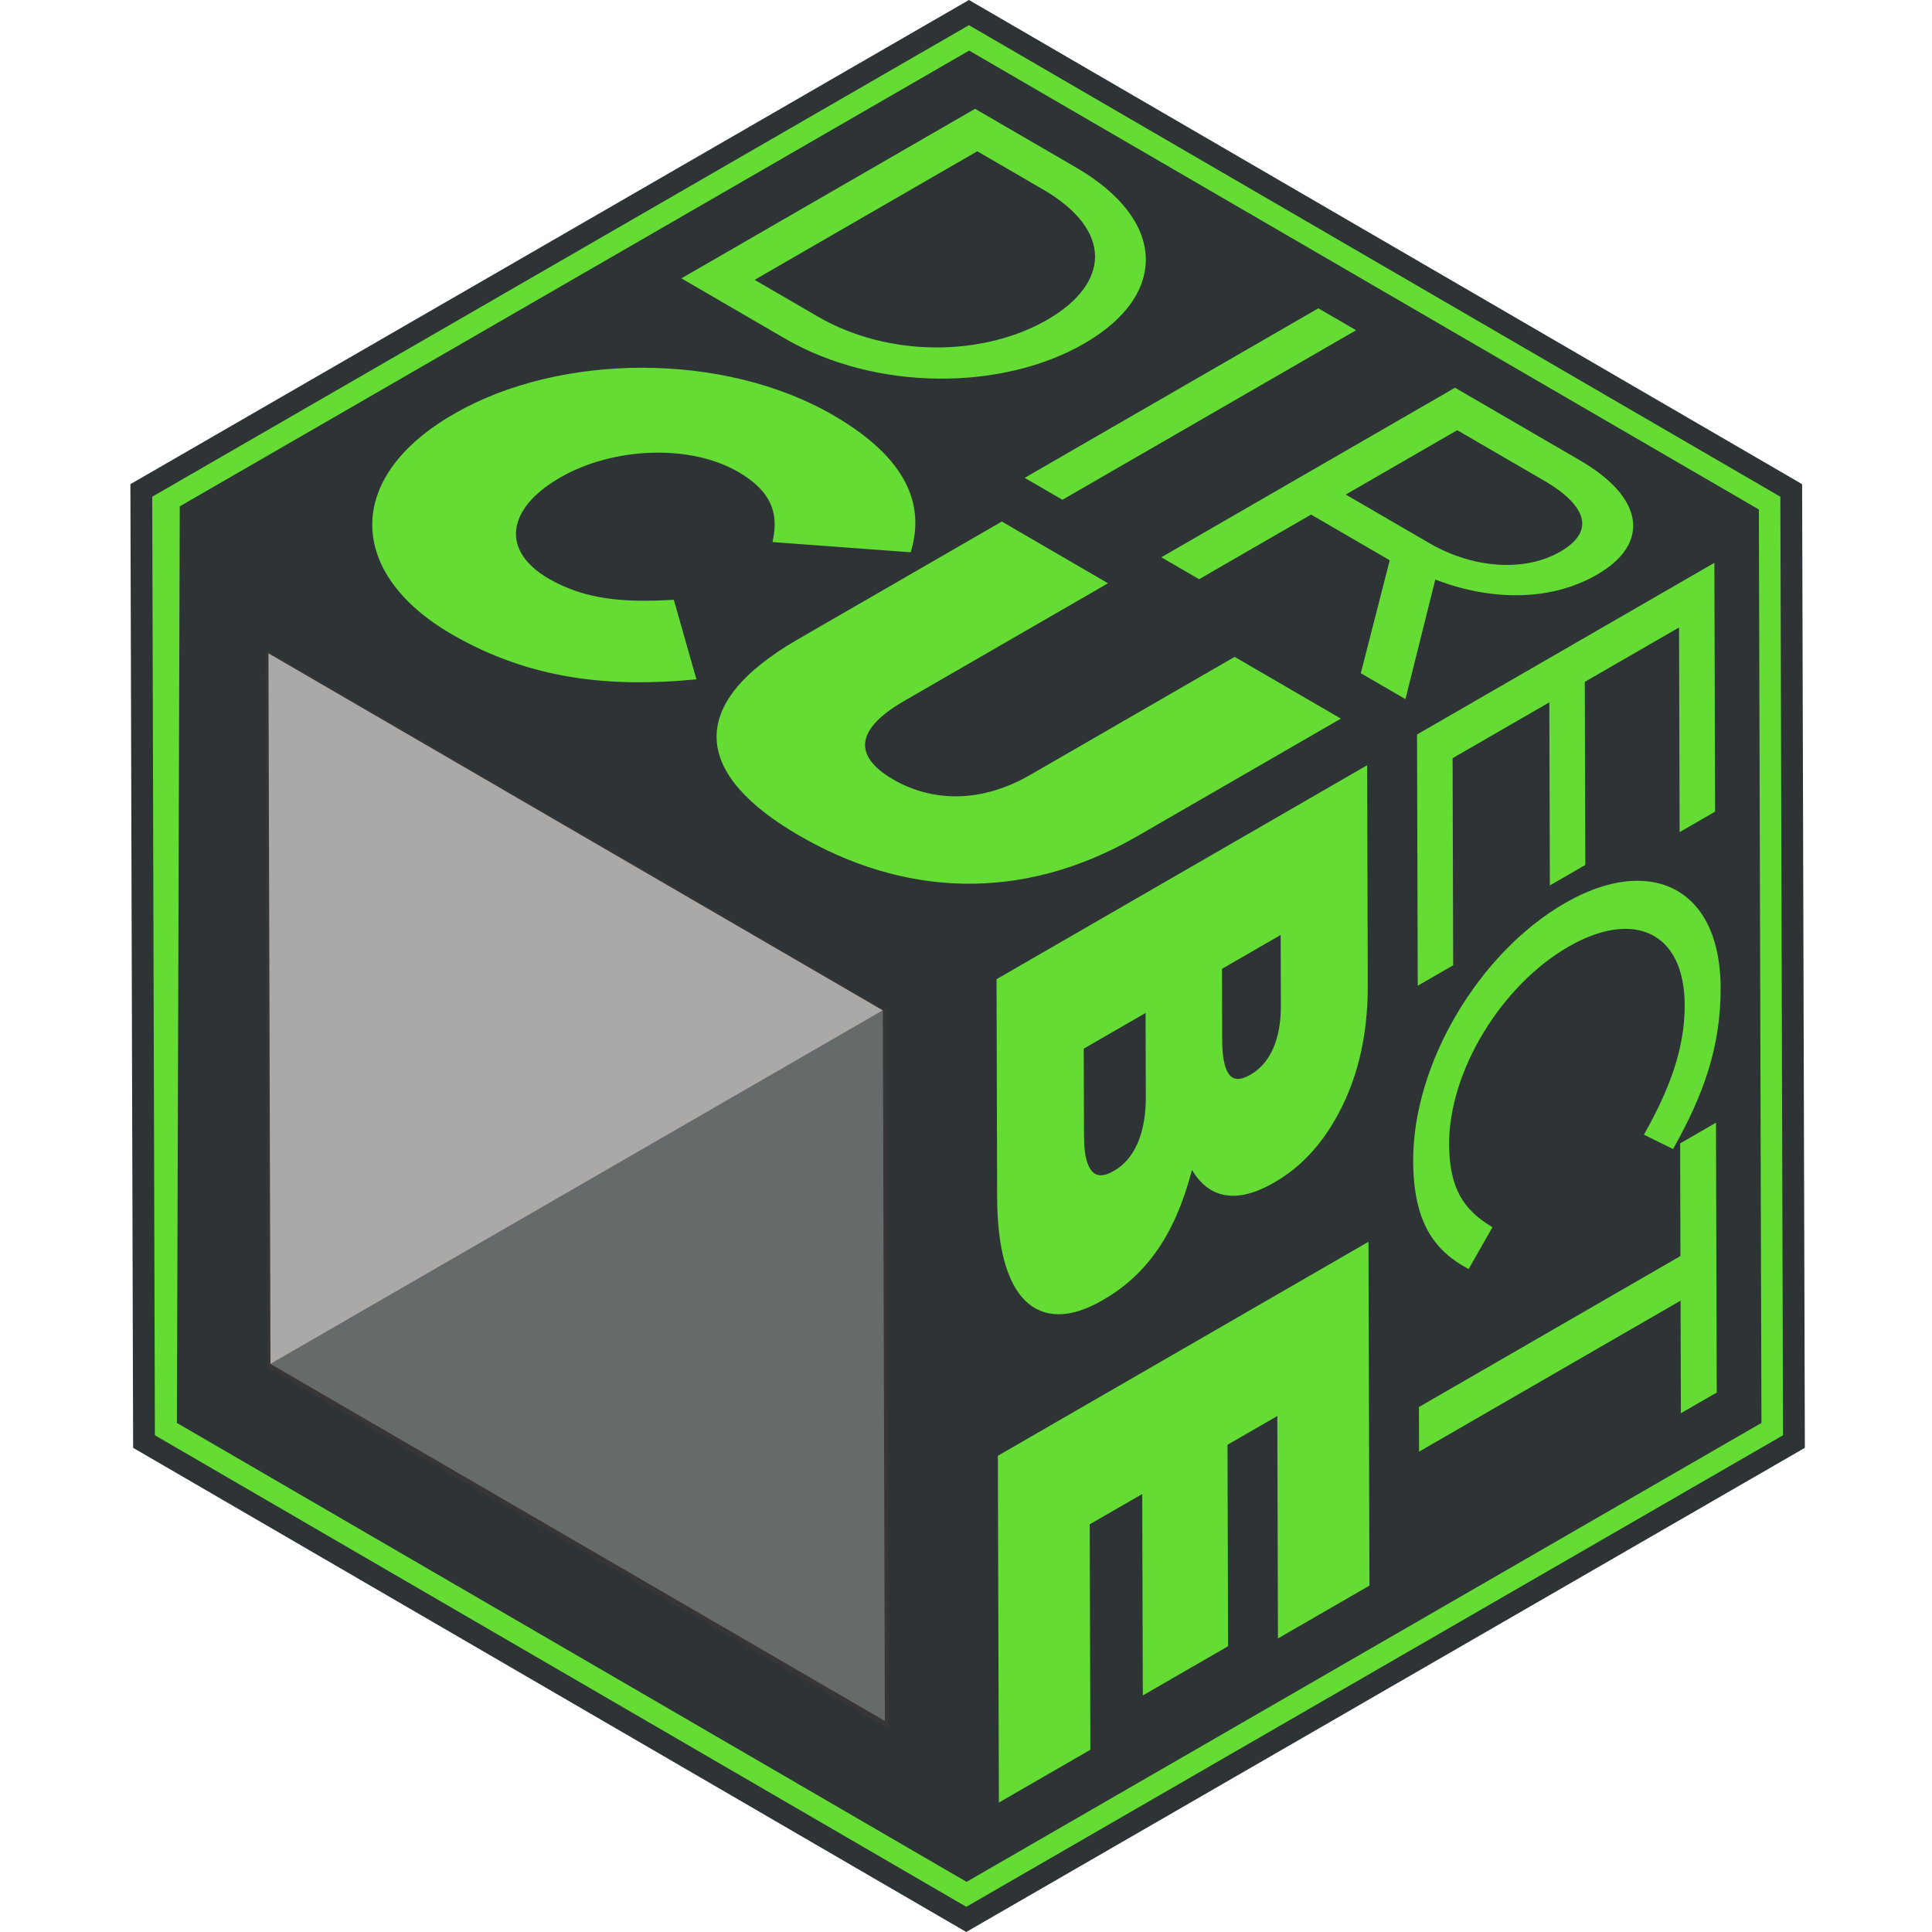
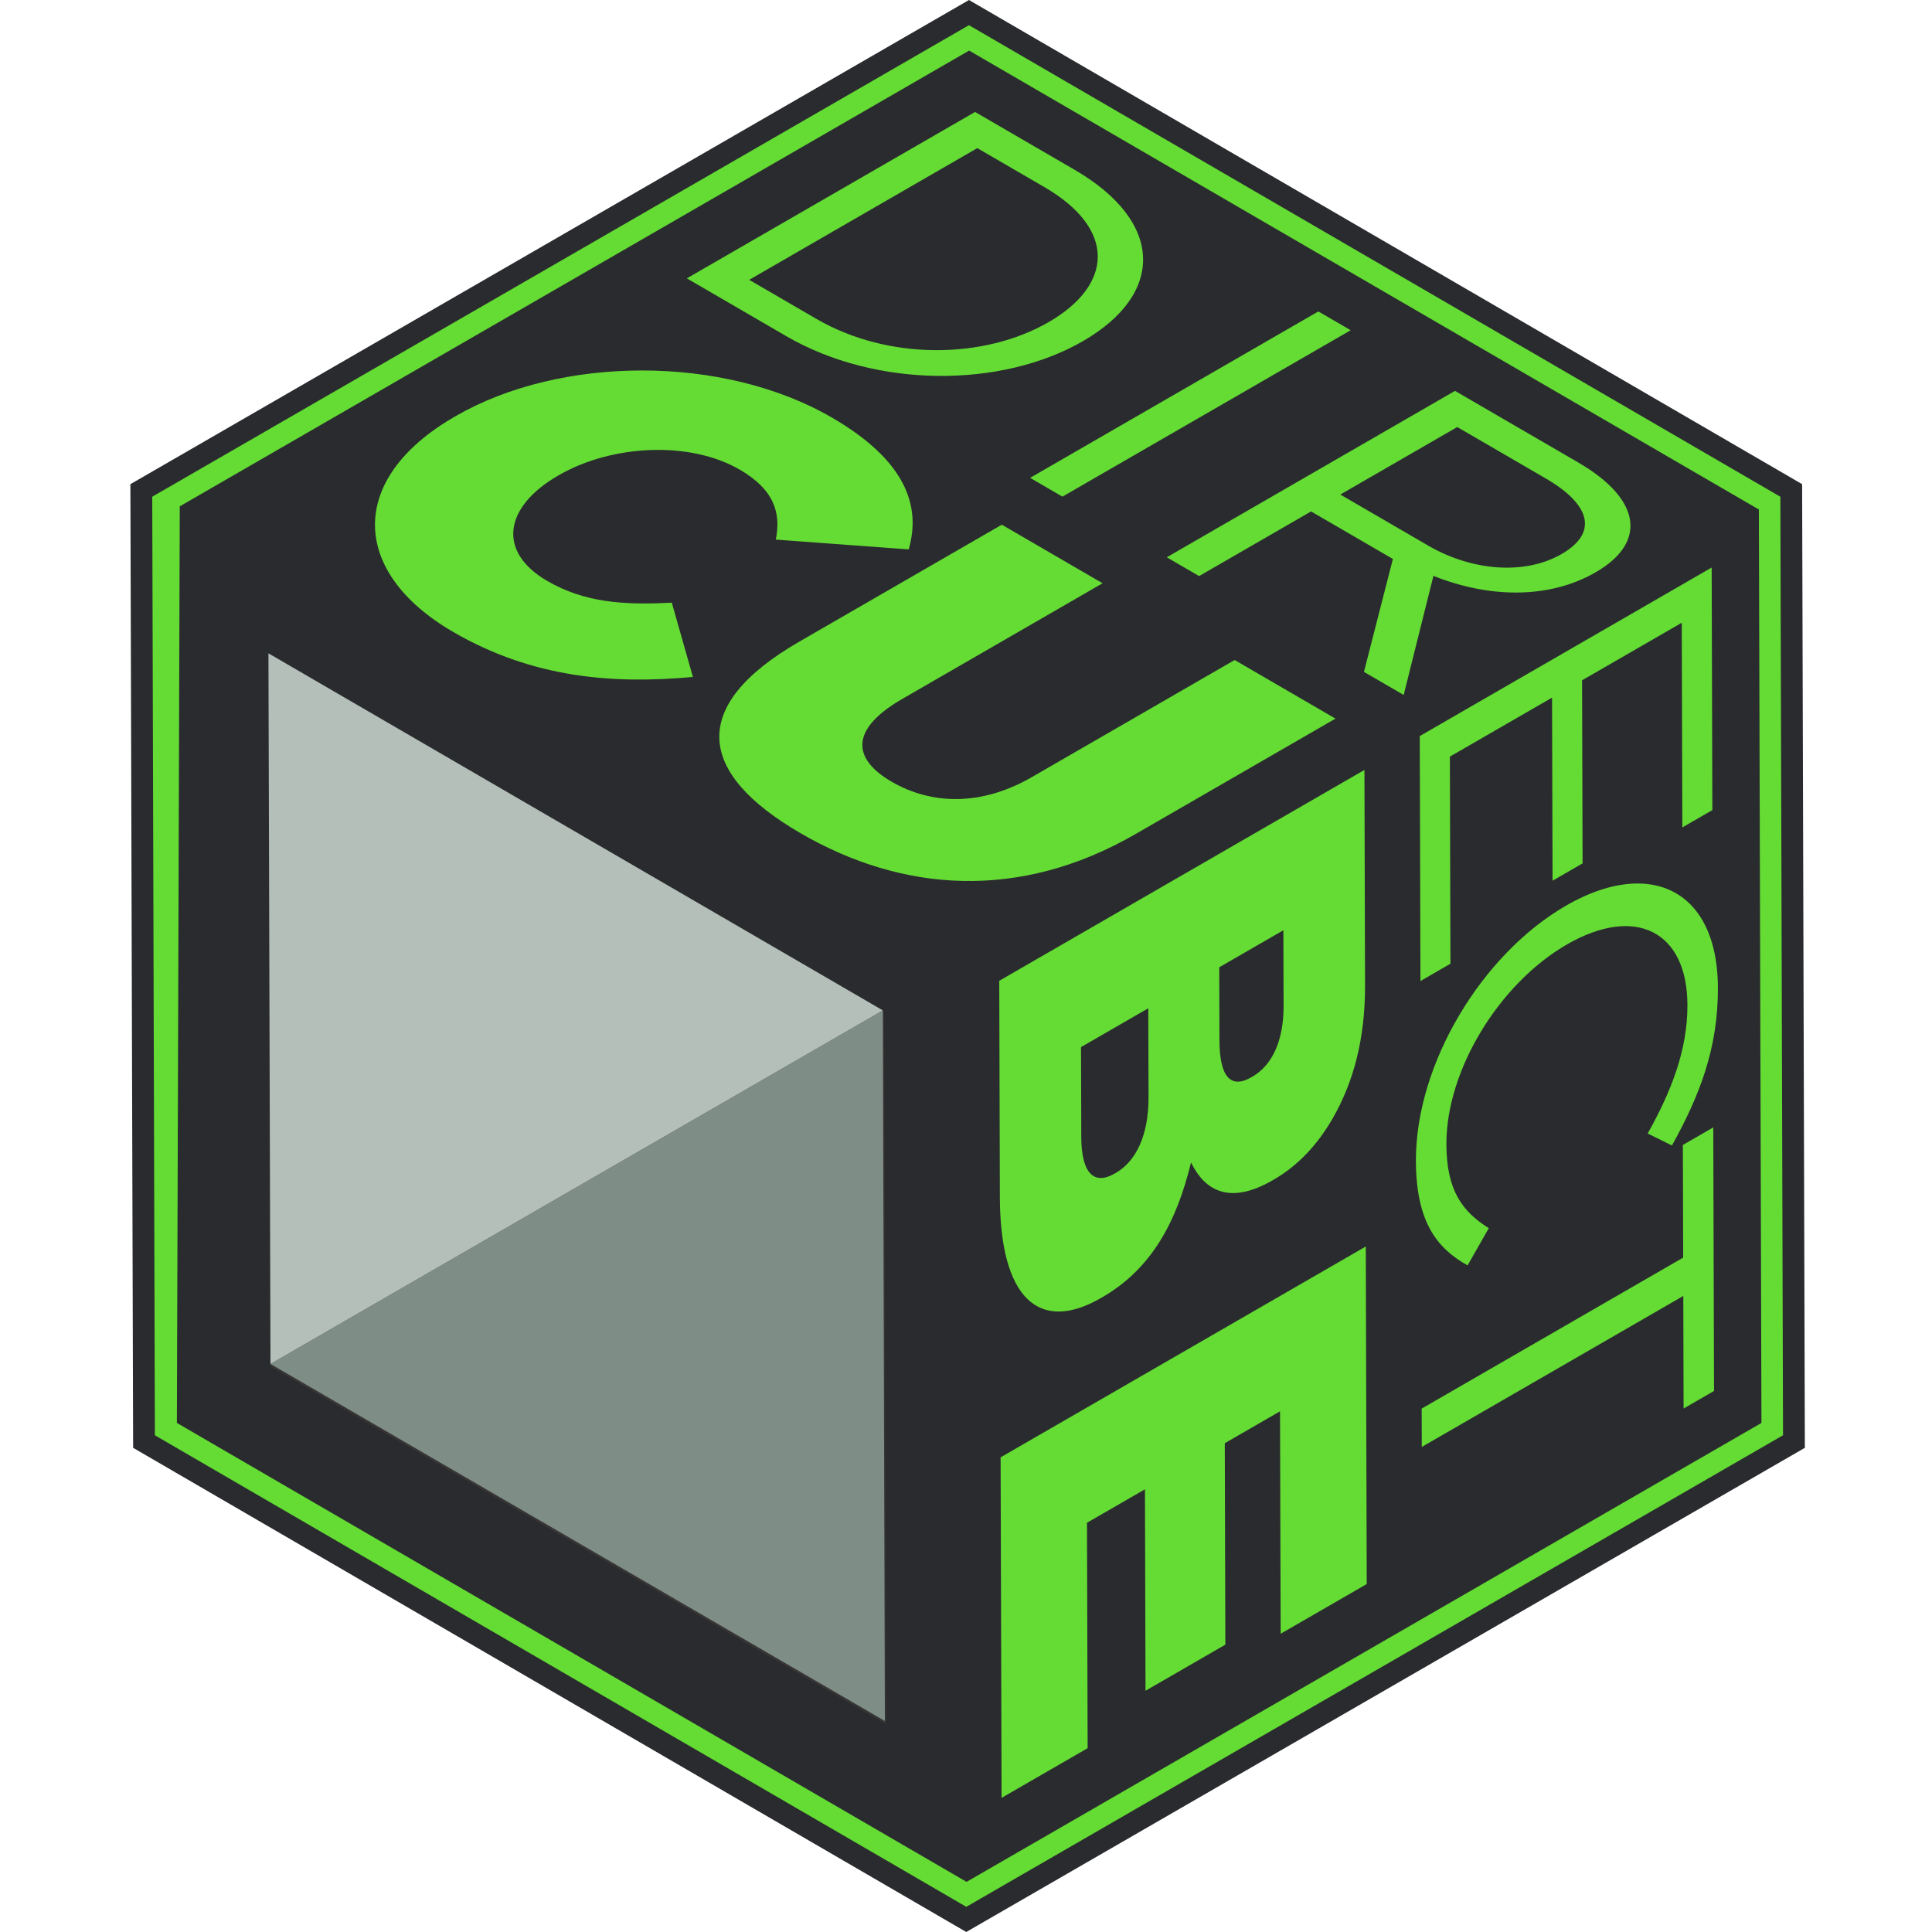
<svg xmlns="http://www.w3.org/2000/svg" id="svg4320" version="1.1" xml:space="preserve" width="200" height="200" viewBox="0 0 200 200">
  <defs id="defs4324" />
  <g id="g4328" transform="matrix(1.25,0,0,-1.25,-146.9407,674.0739)">
-     <path d="m 129.478,419.877 -0.222,78.766 68.541,39.573 68.098,-39.574 0.223,-78.767 -68.542,-39.574 -68.098,39.575 z" style="fill:#64dc34;fill-opacity:1;fill-rule:nonzero;stroke:none;stroke-width:1.805;stroke-linecap:butt;stroke-linejoin:miter;stroke-miterlimit:2.613;stroke-dasharray:none;stroke-opacity:1" id="path4336" />
-     <path style="color:#000000;font-style:normal;font-variant:normal;font-weight:normal;font-stretch:normal;font-size:medium;line-height:normal;font-family:sans-serif;text-indent:0;text-align:start;text-decoration:none;text-decoration-line:none;text-decoration-style:solid;text-decoration-color:#000000;letter-spacing:normal;word-spacing:normal;text-transform:none;direction:ltr;block-progression:tb;writing-mode:lr-tb;baseline-shift:baseline;text-anchor:start;white-space:normal;clip-rule:nonzero;display:inline;overflow:visible;visibility:visible;opacity:1;isolation:auto;mix-blend-mode:normal;color-interpolation:sRGB;color-interpolation-filters:linearRGB;solid-color:#000000;solid-opacity:1;fill:#2e3436;fill-opacity:1;fill-rule:nonzero;stroke:none;stroke-width:1.805;stroke-linecap:butt;stroke-linejoin:miter;stroke-miterlimit:2.613;stroke-dasharray:none;stroke-dashoffset:0;stroke-opacity:1;color-rendering:auto;image-rendering:auto;shape-rendering:auto;text-rendering:auto;enable-background:accumulate" d="m 197.574,379.26 -68.996,40.096 -0.002,0.518 -0.225,79.289 69.447,40.098 68.998,-40.098 0.227,-79.807 -69.449,-40.096 z m 0.004,2.086 67.637,39.051 -0.221,77.725 -67.197,39.053 -67.637,-39.051 0.219,-77.727 67.199,-39.051 z" id="path4352" />
-     <path style="color:#000000;font-style:normal;font-variant:normal;font-weight:normal;font-stretch:normal;font-size:medium;line-height:normal;font-family:sans-serif;text-indent:0;text-align:start;text-decoration:none;text-decoration-line:none;text-decoration-style:solid;text-decoration-color:#000000;letter-spacing:normal;word-spacing:normal;text-transform:none;direction:ltr;block-progression:tb;writing-mode:lr-tb;baseline-shift:baseline;text-anchor:start;white-space:normal;clip-rule:nonzero;display:inline;overflow:visible;visibility:visible;opacity:1;isolation:auto;mix-blend-mode:normal;color-interpolation:sRGB;color-interpolation-filters:linearRGB;solid-color:#000000;solid-opacity:1;fill:#2e3436;fill-opacity:1;fill-rule:nonzero;stroke:none;stroke-width:3.61;stroke-linecap:butt;stroke-linejoin:miter;stroke-miterlimit:10;stroke-dasharray:none;stroke-dashoffset:0;stroke-opacity:1;color-rendering:auto;image-rendering:auto;shape-rendering:auto;text-rendering:auto;enable-background:accumulate" d="m 197.6,383.412 -65.398,38.006 0.238,75.908 65.373,37.744 65.402,-38.006 0,-0.076 0.213,-75.49 -0.004,-0.004 0,-0.078 -65.824,-38.004 z" id="path4338" />
-     <path style="fill:#64dc34;fill-opacity:1;fill-rule:nonzero;stroke:#64dc34;stroke-width:0.564;stroke-linecap:butt;stroke-linejoin:miter;stroke-miterlimit:2.613;stroke-dasharray:none;stroke-opacity:1" d="M 100.939 11.59 L 71.102 28.816 L 81.389 34.795 C 90.709 40.211 103.666 40.188 112.107 35.314 C 120.549 30.441 120.548 22.985 111.229 17.568 L 100.939 11.59 z M 101.172 15.334 L 108.113 19.367 C 115.613 23.726 115.205 29.506 108.555 33.346 C 101.898 37.189 91.997 37.36 84.498 33.002 L 77.557 28.967 L 101.172 15.334 z M 136.477 32.24 L 106.637 49.467 L 109.984 51.412 L 139.822 34.186 L 136.477 32.24 z M 66.516 38.352 C 59.539 38.343 52.606 39.936 47.168 43.076 L 47.059 43.141 C 35.914 49.575 36.289 59.245 46.885 65.402 C 55.094 70.173 63.381 70.847 71.73 70.078 L 69.543 62.385 C 64.597 62.658 60.509 62.381 56.643 60.135 C 51.454 57.119 52.17 52.471 57.77 49.238 L 57.873 49.178 C 63.315 46.036 71.395 45.604 76.584 48.619 C 80.136 50.683 80.863 53.086 80.312 55.859 L 94.07 56.873 C 95.381 52.317 93.705 47.637 86.131 43.234 C 80.513 39.97 73.492 38.36 66.516 38.352 z M 150.623 40.463 L 120.785 57.689 L 124.133 59.635 L 135.723 52.943 L 144.191 57.863 L 141.197 69.553 L 145.309 71.941 L 148.389 59.611 C 153.903 61.83 160.195 62.123 165.184 59.242 C 170.55 56.144 169.897 51.663 163.371 47.871 L 150.623 40.463 z M 150.855 44.207 L 160.006 49.523 C 164.791 52.306 165.37 55.21 161.664 57.35 C 157.786 59.588 152.303 59.072 147.857 56.488 L 138.75 51.195 L 150.855 44.207 z M 103.709 54.316 L 82.752 66.418 C 71.078 73.158 72.31 80.115 82.85 86.24 C 93.392 92.366 105.507 93.293 117.559 86.336 L 138.25 74.391 L 127.811 68.324 L 106.805 80.453 C 101.574 83.472 96.426 83.317 92.293 80.916 C 88.162 78.515 88.014 75.464 93.4 72.354 L 114.141 60.379 L 103.709 54.316 z M 177.191 58.752 L 146.973 76.199 L 147.045 101.557 L 150.15 99.764 L 150.09 78.326 L 160.668 72.219 L 160.721 91.172 L 163.828 89.377 L 163.775 70.426 L 174.096 64.467 L 174.156 85.654 L 177.262 83.861 L 177.191 58.752 z M 141.246 79.705 L 103.443 101.531 L 103.506 123.934 C 103.534 134.3 107.501 138.105 113.979 134.365 L 114.09 134.301 C 119.22 131.339 121.801 126.49 123.295 120.34 C 124.765 123.347 127.367 124.708 131.738 122.184 L 131.85 122.121 C 134.442 120.624 136.433 118.417 137.943 115.801 C 140.153 111.973 141.324 107.451 141.309 101.988 L 141.246 79.705 z M 169.58 91.459 C 167.356 91.443 164.811 92.194 162.113 93.752 C 153.391 98.788 146.547 110.139 146.574 120.162 C 146.593 126.463 148.723 129.208 151.924 130.992 L 154.119 127.141 C 151.351 125.403 149.744 123.204 149.73 118.443 C 149.708 110.8 155.176 101.829 162.209 97.768 C 169.249 93.703 174.66 96.346 174.682 104.037 C 174.695 108.75 172.98 113.021 170.57 117.34 L 173.08 118.578 C 175.92 113.458 177.855 108.565 177.838 102.264 C 177.818 95.236 174.473 91.493 169.58 91.459 z M 132.854 96.301 L 132.877 104.119 C 132.888 107.721 131.703 110.27 129.652 111.453 L 129.549 111.512 C 127.331 112.792 126.249 111.363 126.238 107.705 L 126.217 100.133 L 132.854 96.301 z M 118.871 104.375 L 118.896 113.559 C 118.909 117.592 117.565 120.232 115.508 121.42 L 115.404 121.48 C 113.188 122.76 111.943 121.365 111.934 117.707 L 111.906 108.396 L 118.871 104.375 z M 177.357 116.709 L 174.209 118.527 L 174.242 130.188 L 147.17 145.818 L 147.182 149.787 L 174.254 134.156 L 174.285 145.809 L 177.434 143.992 L 177.357 116.709 z M 141.385 129.037 L 103.582 150.863 L 103.684 186.115 L 112.592 180.971 L 112.525 157.635 L 118.525 154.172 L 118.584 175.025 L 126.848 170.254 L 126.789 149.4 L 132.508 146.098 L 132.574 169.123 L 141.484 163.979 L 141.385 129.037 z " transform="matrix(0.8,0,0,-0.8,117.5525,539.2591)" id="path4346" />
-     <path d="m 190.933,396.553 -50.881,29.569 -0.167,58.849 50.88,-29.569 0.168,-58.849 z" style="fill:#373535;fill-opacity:1;fill-rule:nonzero;stroke:#373535;stroke-width:0.451;stroke-linecap:butt;stroke-linejoin:miter;stroke-miterlimit:2.613;stroke-dasharray:none;stroke-opacity:1" id="path4366" />
-     <path d="m 139.94,426.103 50.713,29.28 0.167,-58.847 -50.88,29.567 z" style="fill:#373535;fill-opacity:1;fill-rule:nonzero;stroke:#373535;stroke-width:0.451;stroke-linecap:butt;stroke-linejoin:miter;stroke-miterlimit:2.613;stroke-dasharray:none;stroke-opacity:1" id="path4376" />
-     <path d="m 139.94,426.103 -0.167,58.85 50.88,-29.569 -50.713,-29.28 z" style="fill:#373535;fill-opacity:1;fill-rule:nonzero;stroke:#373535;stroke-width:0.451;stroke-linecap:butt;stroke-linejoin:miter;stroke-miterlimit:2.613;stroke-dasharray:none;stroke-opacity:1" id="path4378" />
-     <path d="m 139.953,426.303 50.713,29.28 0.167,-58.847 -50.88,29.567 z" style="fill:#676a6b;fill-opacity:1;fill-rule:nonzero;stroke:none" id="path4380" />
-     <path d="m 139.953,426.303 -0.168,58.85 50.88,-29.569 -50.713,-29.28 z" style="fill:#aaa9a7;fill-opacity:1;fill-rule:nonzero;stroke:none" id="path4382" />
+     <path id="path5145" transform="matrix(0.8,0,0,-0.8,117.5525,539.2591)" d="m 100.309,0 -86.811,50.121 0.281,99.111 0.002,0.646 86.246,50.121 86.811,-50.121 -0.283,-99.758 z" style="color:#000000;font-style:normal;font-variant:normal;font-weight:normal;font-stretch:normal;font-size:medium;line-height:normal;font-family:sans-serif;text-indent:0;text-align:start;text-decoration:none;text-decoration-line:none;text-decoration-style:solid;text-decoration-color:#000000;letter-spacing:normal;word-spacing:normal;text-transform:none;direction:ltr;block-progression:tb;writing-mode:lr-tb;baseline-shift:baseline;text-anchor:start;white-space:normal;clip-rule:nonzero;display:inline;overflow:visible;visibility:visible;opacity:1;isolation:auto;mix-blend-mode:normal;color-interpolation:sRGB;color-interpolation-filters:linearRGB;solid-color:#000000;solid-opacity:1;fill:#2a2b2e;fill-opacity:1;fill-rule:nonzero;stroke:none;stroke-width:1.805;stroke-linecap:butt;stroke-linejoin:miter;stroke-miterlimit:2.613;stroke-dasharray:none;stroke-dashoffset:0;stroke-opacity:1;color-rendering:auto;image-rendering:auto;shape-rendering:auto;text-rendering:auto;enable-background:accumulate" />
+     <path style="fill:#64dc34;fill-opacity:1;fill-rule:nonzero;stroke:none;stroke-width:1.805;stroke-linecap:butt;stroke-linejoin:miter;stroke-miterlimit:2.613;stroke-dasharray:none;stroke-opacity:1" d="M 100.305 2.607 L 15.76 51.42 L 16.033 148.578 L 100.031 197.393 L 184.578 148.578 L 184.303 51.422 L 100.305 2.607 z M 100.324 5.236 L 182.078 52.744 L 182.078 52.838 L 182.344 147.201 L 182.34 147.207 L 182.34 147.305 L 100.059 194.809 L 18.311 147.301 L 18.609 52.416 L 100.324 5.236 z M 100.939 11.59 L 71.102 28.816 L 81.389 34.795 C 90.709 40.211 103.666 40.188 112.107 35.314 C 120.549 30.441 120.548 22.985 111.229 17.568 L 100.939 11.59 z M 101.172 15.334 L 108.113 19.367 C 115.613 23.726 115.205 29.506 108.555 33.346 C 101.898 37.189 91.997 37.36 84.498 33.002 L 77.557 28.967 L 101.172 15.334 z M 136.477 32.24 L 106.637 49.467 L 109.984 51.412 L 139.822 34.186 L 136.477 32.24 z M 66.516 38.352 C 59.539 38.343 52.606 39.936 47.168 43.076 L 47.059 43.141 C 35.914 49.575 36.289 59.245 46.885 65.402 C 55.094 70.173 63.381 70.847 71.73 70.078 L 69.543 62.385 C 64.597 62.658 60.509 62.381 56.643 60.135 C 51.454 57.119 52.17 52.471 57.77 49.238 L 57.873 49.178 C 63.315 46.036 71.395 45.604 76.584 48.619 C 80.136 50.683 80.863 53.086 80.312 55.859 L 94.07 56.873 C 95.381 52.317 93.705 47.637 86.131 43.234 C 80.513 39.97 73.492 38.36 66.516 38.352 z M 150.623 40.463 L 120.785 57.689 L 124.133 59.635 L 135.723 52.943 L 144.191 57.863 L 141.197 69.553 L 145.309 71.941 L 148.389 59.611 C 153.903 61.83 160.195 62.123 165.184 59.242 C 170.55 56.144 169.897 51.663 163.371 47.871 L 150.623 40.463 z M 150.855 44.207 L 160.006 49.523 C 164.791 52.306 165.37 55.21 161.664 57.35 C 157.786 59.588 152.303 59.072 147.857 56.488 L 138.75 51.195 L 150.855 44.207 z M 103.709 54.316 L 82.752 66.418 C 71.078 73.158 72.31 80.115 82.85 86.24 C 93.392 92.366 105.507 93.293 117.559 86.336 L 138.25 74.391 L 127.811 68.324 L 106.805 80.453 C 101.574 83.472 96.426 83.317 92.293 80.916 C 88.162 78.515 88.014 75.464 93.4 72.354 L 114.141 60.379 L 103.709 54.316 z M 177.191 58.752 L 146.973 76.199 L 147.045 101.557 L 150.15 99.764 L 150.09 78.326 L 160.668 72.219 L 160.721 91.172 L 163.828 89.377 L 163.775 70.426 L 174.096 64.467 L 174.156 85.654 L 177.262 83.861 L 177.191 58.752 z M 141.246 79.705 L 103.443 101.531 L 103.506 123.934 C 103.534 134.3 107.501 138.105 113.979 134.365 L 114.09 134.301 C 119.22 131.339 121.801 126.49 123.295 120.34 C 124.765 123.347 127.367 124.708 131.738 122.184 L 131.85 122.121 C 134.442 120.624 136.433 118.417 137.943 115.801 C 140.153 111.973 141.324 107.451 141.309 101.988 L 141.246 79.705 z M 169.58 91.459 C 167.356 91.443 164.811 92.194 162.113 93.752 C 153.391 98.788 146.547 110.139 146.574 120.162 C 146.593 126.463 148.723 129.208 151.924 130.992 L 154.119 127.141 C 151.351 125.403 149.744 123.204 149.73 118.443 C 149.708 110.8 155.176 101.829 162.209 97.768 C 169.249 93.703 174.66 96.346 174.682 104.037 C 174.695 108.75 172.98 113.021 170.57 117.34 L 173.08 118.578 C 175.92 113.458 177.855 108.565 177.838 102.264 C 177.818 95.236 174.473 91.493 169.58 91.459 z M 132.854 96.301 L 132.877 104.119 C 132.888 107.721 131.703 110.27 129.652 111.453 L 129.549 111.512 C 127.331 112.792 126.249 111.363 126.238 107.705 L 126.217 100.133 L 132.854 96.301 z M 118.871 104.375 L 118.896 113.559 C 118.909 117.592 117.565 120.232 115.508 121.42 L 115.404 121.48 C 113.188 122.76 111.943 121.365 111.934 117.707 L 111.906 108.396 L 118.871 104.375 z M 177.357 116.709 L 174.209 118.527 L 174.242 130.188 L 147.17 145.818 L 147.182 149.787 L 174.254 134.156 L 174.285 145.809 L 177.434 143.992 L 177.357 116.709 z M 141.385 129.037 L 103.582 150.863 L 103.684 186.115 L 112.592 180.971 L 112.525 157.635 L 118.525 154.172 L 118.584 175.025 L 126.848 170.254 L 126.789 149.4 L 132.508 146.098 L 132.574 169.123 L 141.484 163.979 L 141.385 129.037 z " transform="matrix(0.8,0,0,-0.8,117.5525,539.2591)" id="path4336" />
+     <path d="m 190.933,396.553 -50.881,29.569 -0.167,58.849 50.88,-29.569 0.168,-58.849 z" style="fill:#373535;fill-opacity:1;fill-rule:nonzero;stroke:none;stroke-width:0.451;stroke-linecap:butt;stroke-linejoin:miter;stroke-miterlimit:2.613;stroke-dasharray:none;stroke-opacity:1" id="path4366" />
+     <path d="m 139.94,426.103 50.713,29.28 0.167,-58.847 -50.88,29.567 z" style="fill:#373535;fill-opacity:1;fill-rule:nonzero;stroke:none;stroke-width:0.451;stroke-linecap:butt;stroke-linejoin:miter;stroke-miterlimit:2.613;stroke-dasharray:none;stroke-opacity:1" id="path4376" />
+     <path d="m 139.94,426.103 -0.167,58.85 50.88,-29.569 -50.713,-29.28 z" style="fill:#373535;fill-opacity:1;fill-rule:nonzero;stroke:none;stroke-width:0.451;stroke-linecap:butt;stroke-linejoin:miter;stroke-miterlimit:2.613;stroke-dasharray:none;stroke-opacity:1" id="path4378" />
+     <path d="m 139.953,426.303 50.713,29.28 0.167,-58.847 -50.88,29.567 z" style="fill:#7e8d85;fill-opacity:1;fill-rule:nonzero;stroke:none" id="path4380" />
+     <path d="m 139.953,426.303 -0.168,58.85 50.88,-29.569 -50.713,-29.28 z" style="fill:#b3bfb8;fill-opacity:1;fill-rule:nonzero;stroke:none" id="path4382" />
  </g>
</svg>
